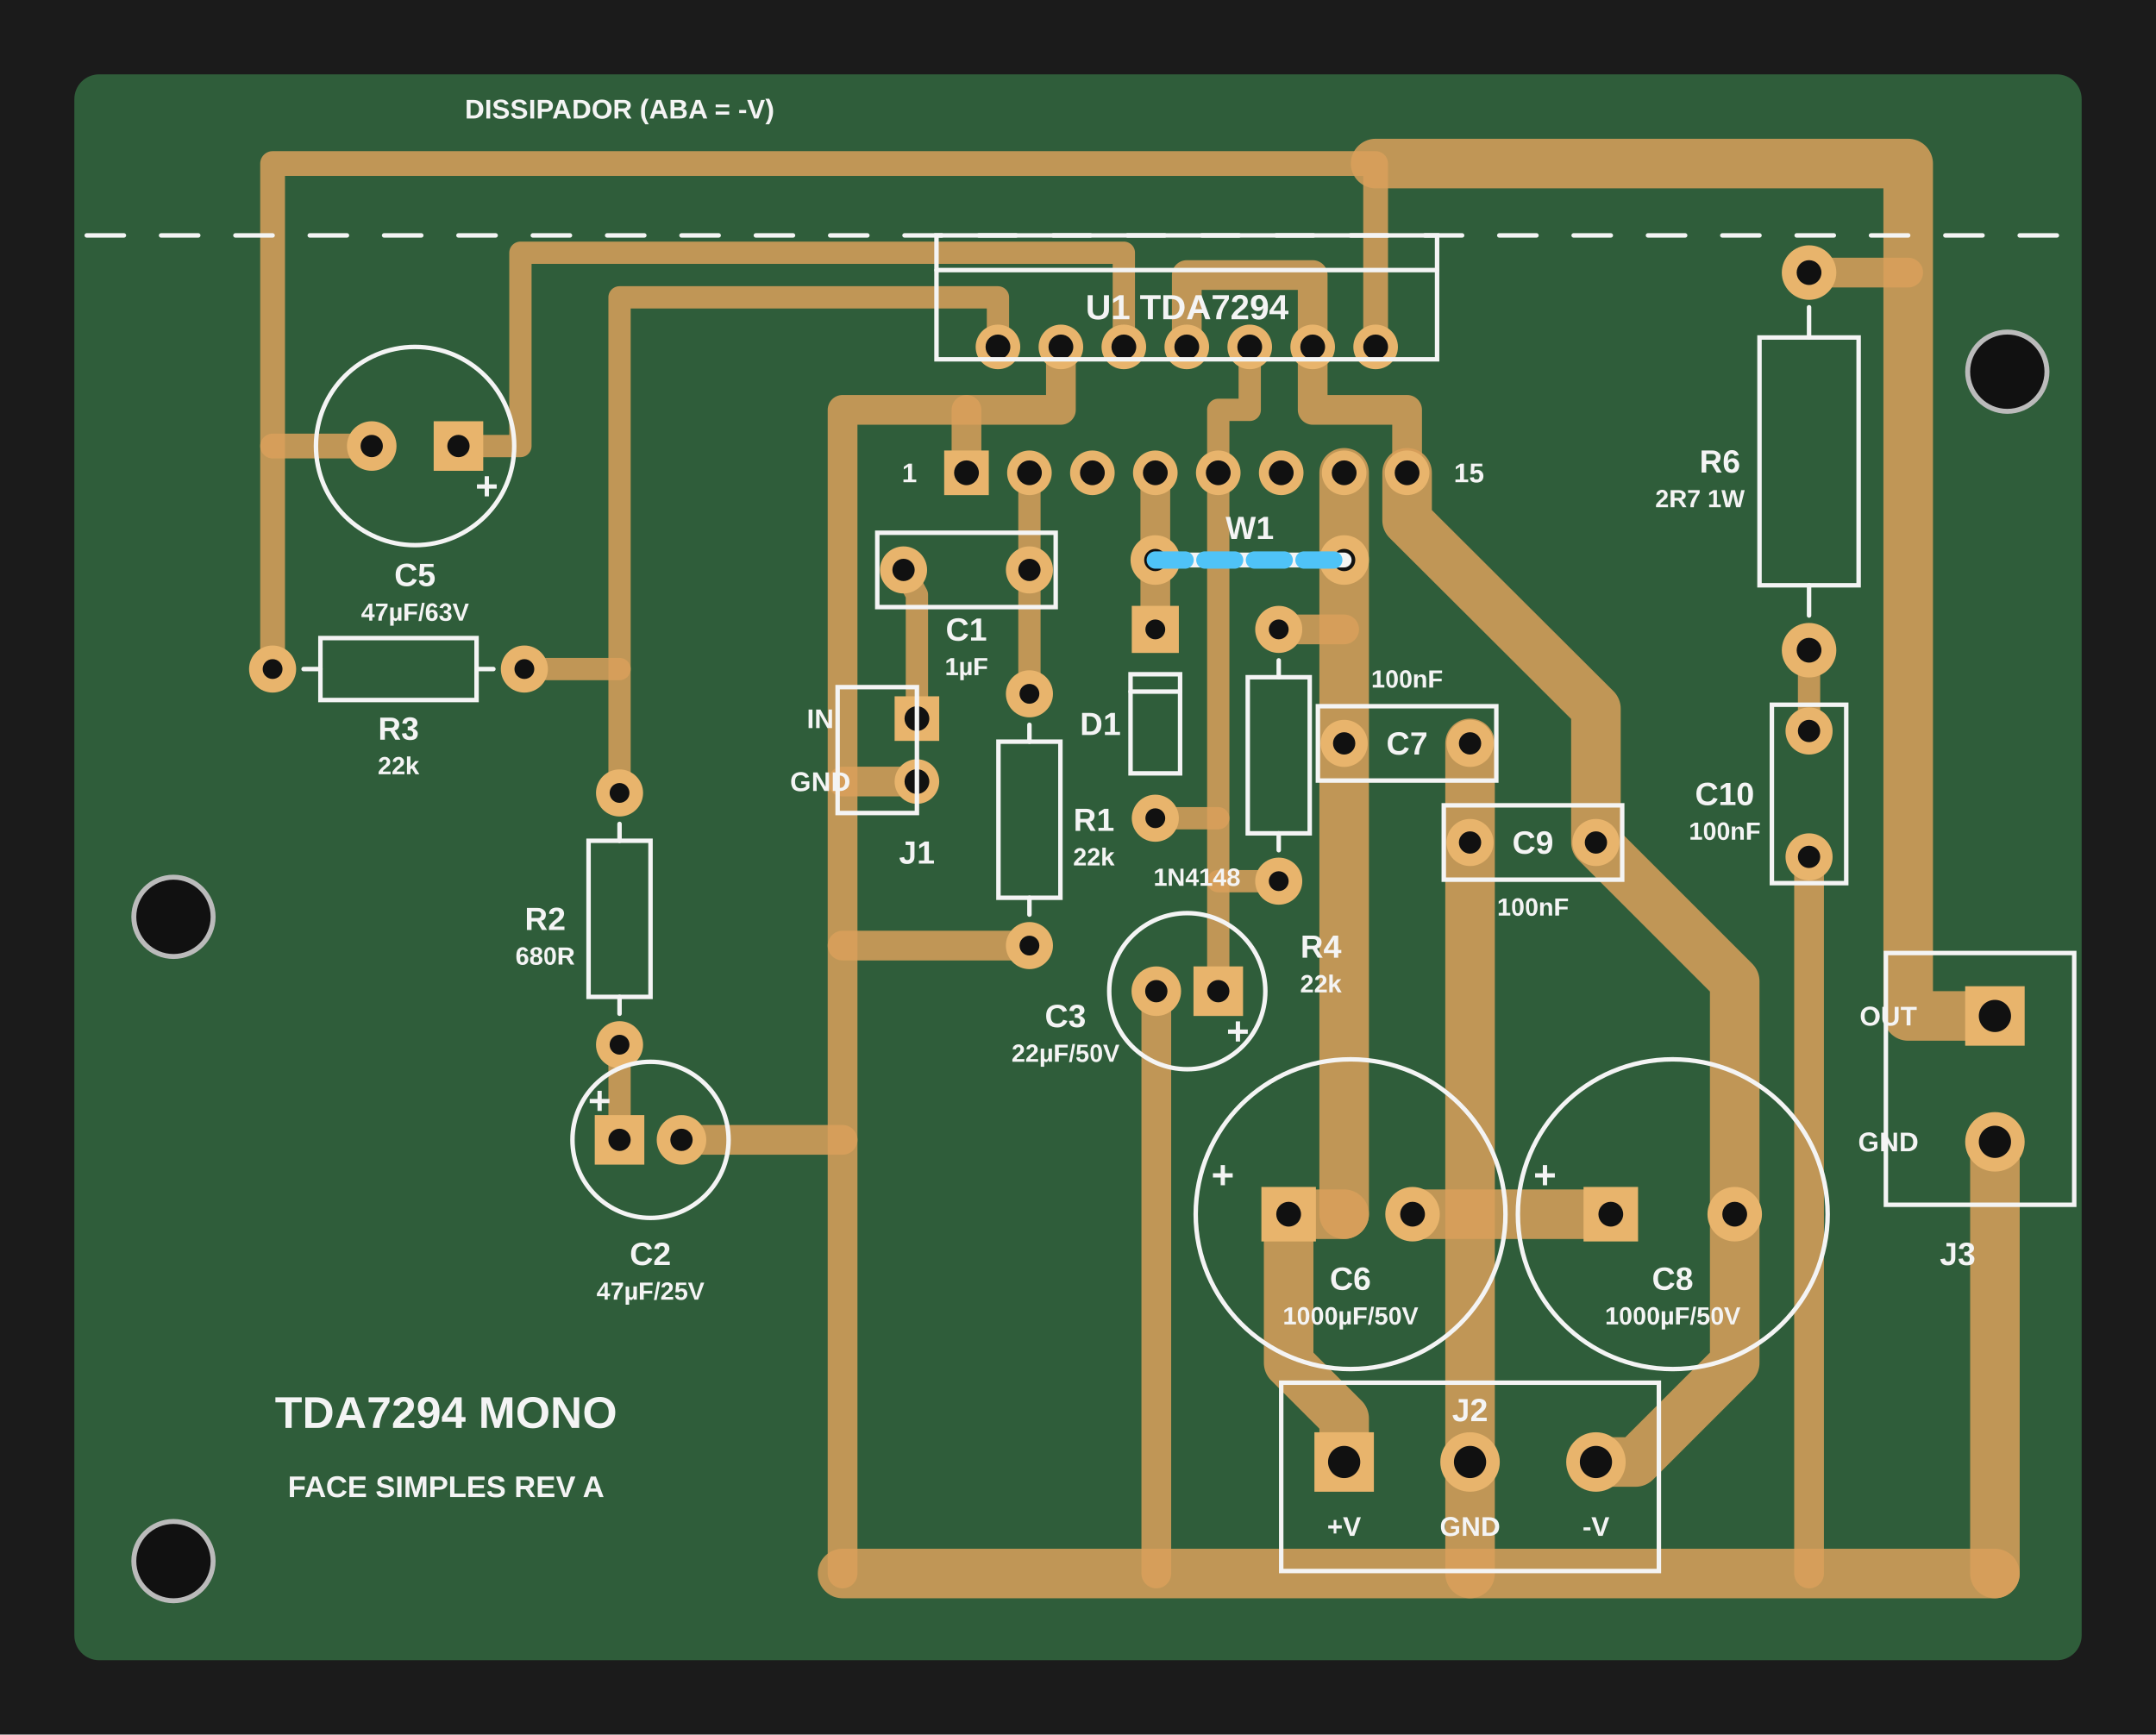
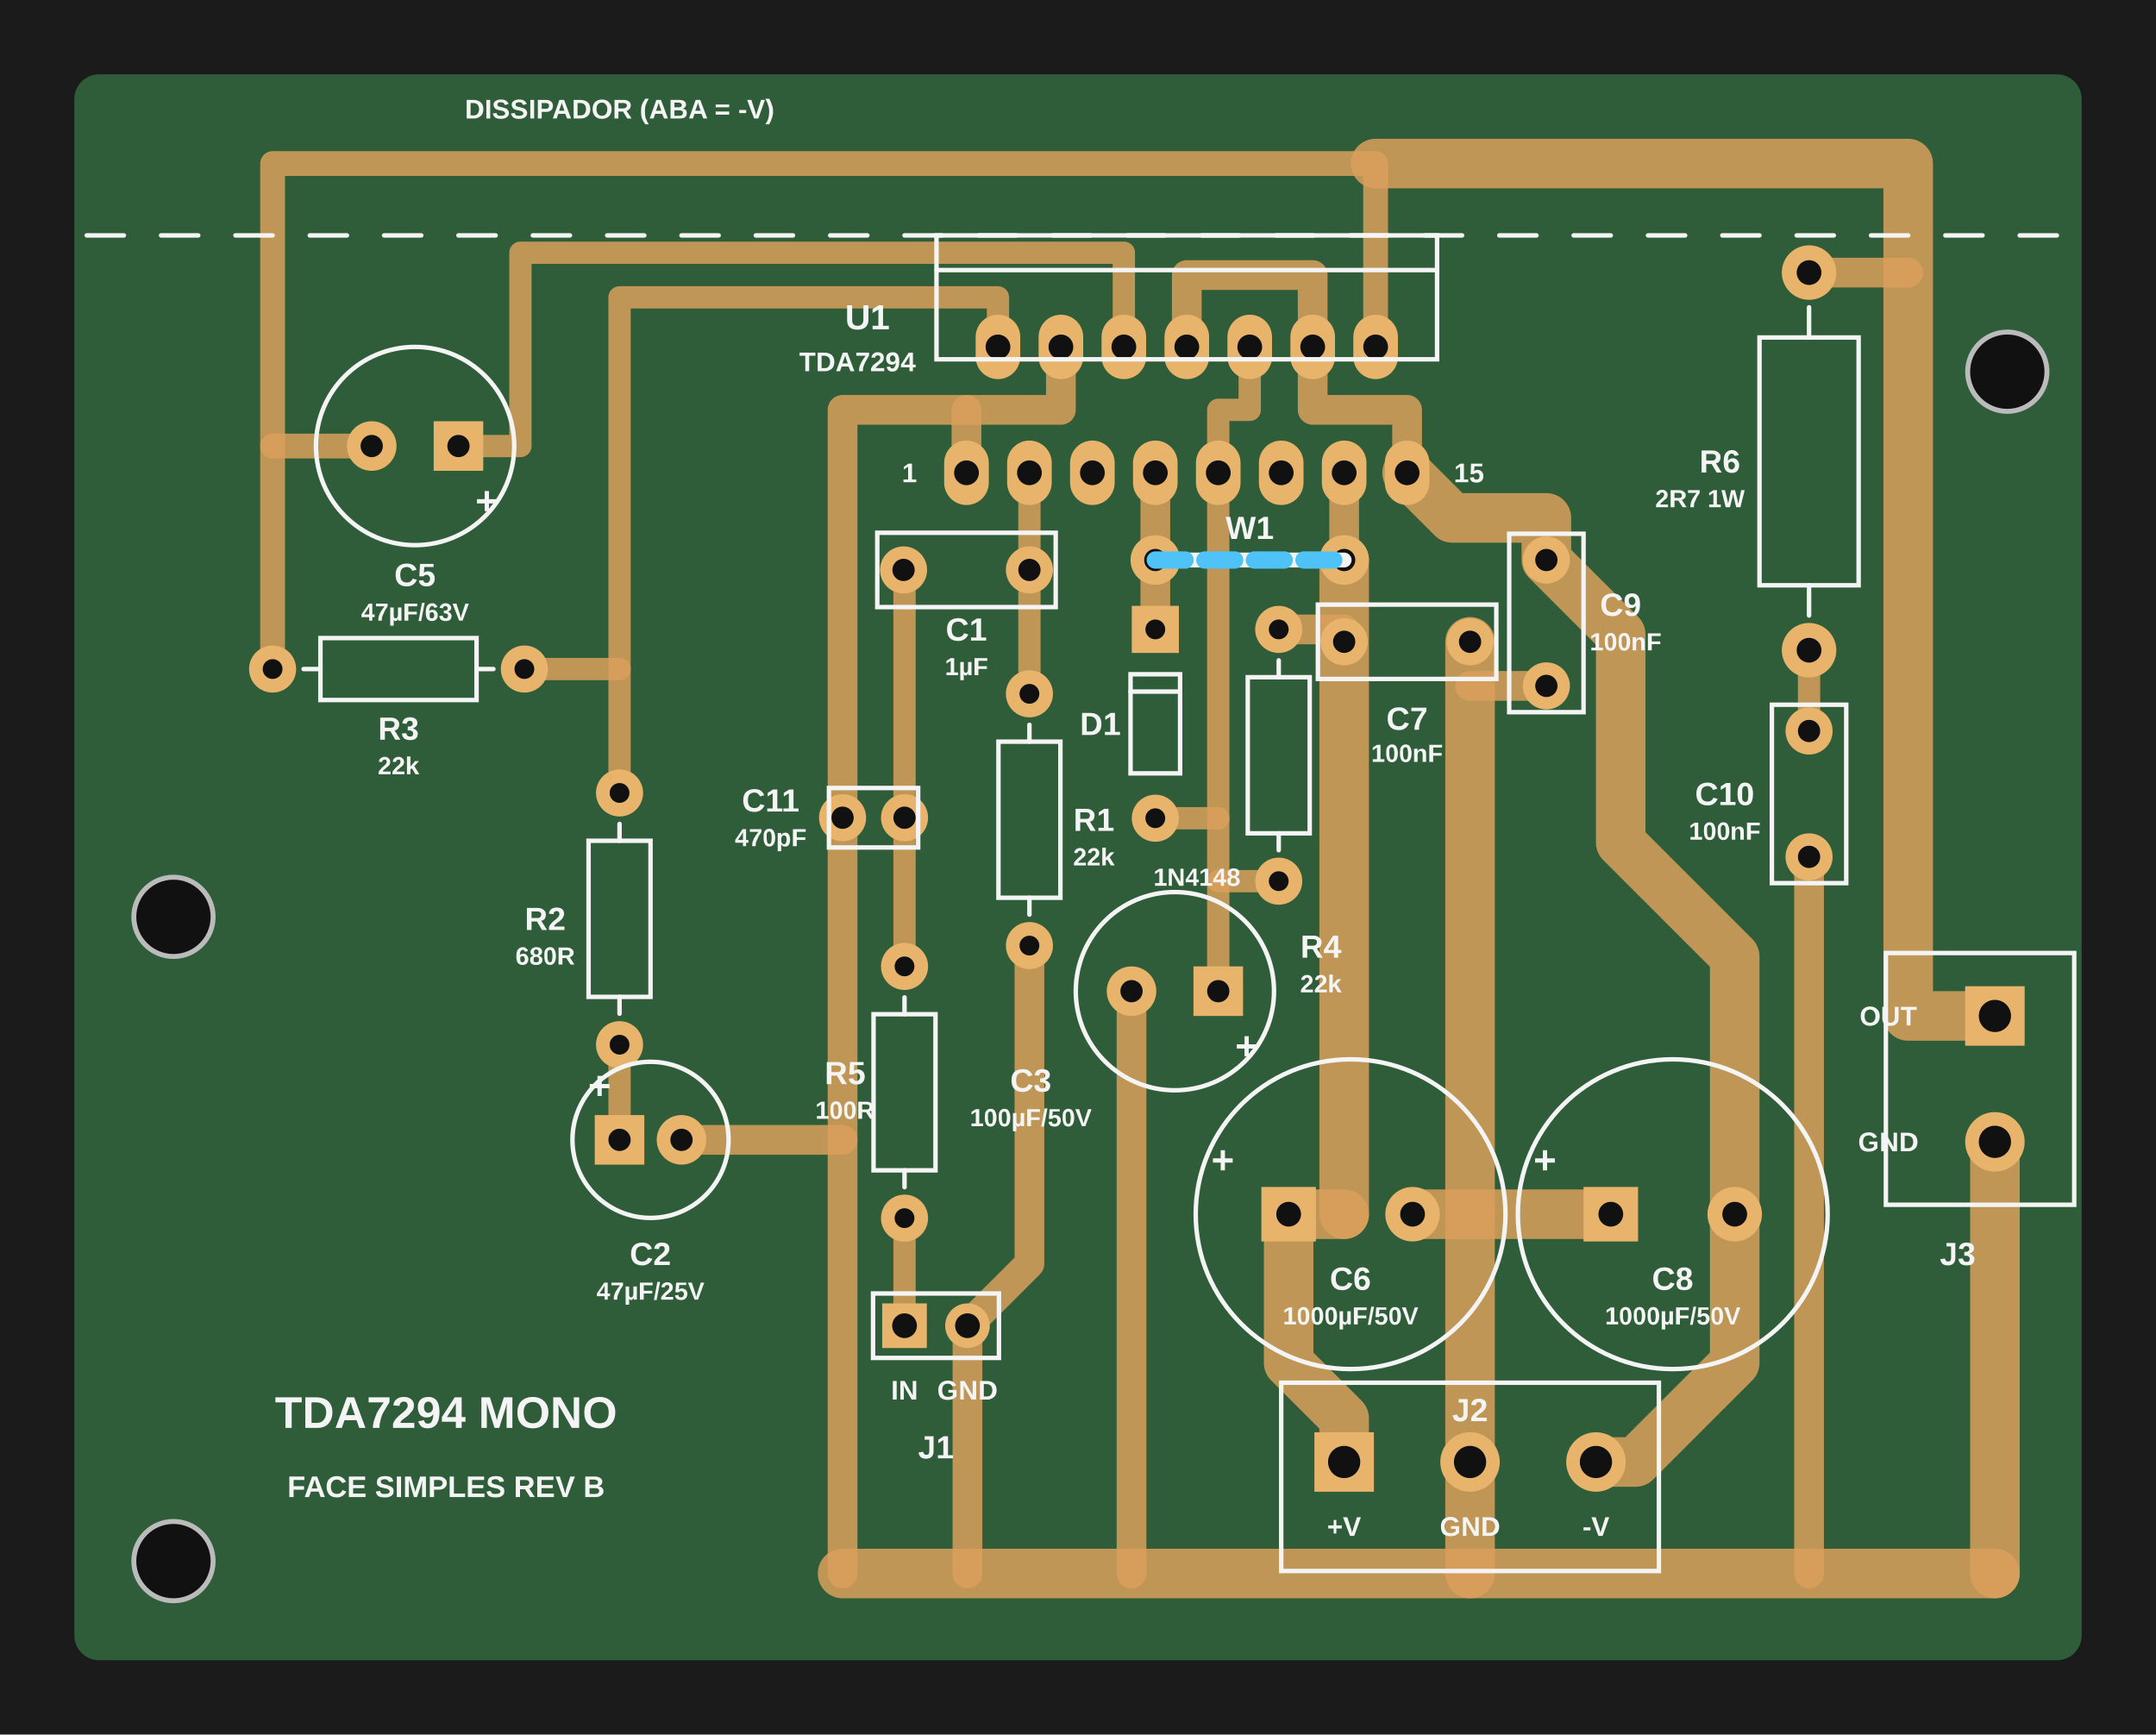
<svg xmlns="http://www.w3.org/2000/svg" width="87.0mm" height="70.0mm" viewBox="-3.0 -3.0 87.0 70.0">
  <rect x="-3.0" y="-3.0" width="87.0" height="70.0" fill="#1b1b1b" />
  <rect x="0" y="0" width="81.0" height="64.0" rx="1" fill="#2f5d3a" />
  <path d="M52.510,11.000 L52.510,3.600 L8.000,3.600 L8.000,24.000" fill="none" stroke="#d9a05b" stroke-opacity="0.85" stroke-width="1.0" stroke-linecap="round" stroke-linejoin="round" />
  <path d="M42.350,11.000 L42.350,7.200 L18.000,7.200 L18.000,15.000 L15.500,15.000" fill="none" stroke="#d9a05b" stroke-opacity="0.85" stroke-width="0.9" stroke-linecap="round" stroke-linejoin="round" />
  <path d="M8.000,15.000 L12.000,15.000" fill="none" stroke="#d9a05b" stroke-opacity="0.85" stroke-width="1.0" stroke-linecap="round" stroke-linejoin="round" />
  <path d="M37.270,11.000 L37.270,9.000 L22.000,9.000 L22.000,29.000" fill="none" stroke="#d9a05b" stroke-opacity="0.85" stroke-width="0.9" stroke-linecap="round" stroke-linejoin="round" />
  <path d="M18.160,24.000 L22.000,24.000" fill="none" stroke="#d9a05b" stroke-opacity="0.85" stroke-width="0.9" stroke-linecap="round" stroke-linejoin="round" />
  <path d="M22.000,39.160 L22.000,43.000" fill="none" stroke="#d9a05b" stroke-opacity="0.85" stroke-width="0.9" stroke-linecap="round" stroke-linejoin="round" />
  <path d="M24.500,43.000 L31.000,43.000" fill="none" stroke="#d9a05b" stroke-opacity="0.85" stroke-width="1.2" stroke-linecap="round" stroke-linejoin="round" />
  <path d="M47.430,11.000 L47.430,13.540 L46.160,13.540 L46.160,16.080" fill="none" stroke="#d9a05b" stroke-opacity="0.85" stroke-width="0.9" stroke-linecap="round" stroke-linejoin="round" />
  <path d="M46.160,16.080 L46.160,37.000" fill="none" stroke="#d9a05b" stroke-opacity="0.85" stroke-width="0.9" stroke-linecap="round" stroke-linejoin="round" />
  <path d="M43.620,16.080 L43.620,19.600 L43.620,22.400" fill="none" stroke="#d9a05b" stroke-opacity="0.85" stroke-width="1.2" stroke-linecap="round" stroke-linejoin="round" />
  <path d="M43.620,30.020 L46.160,30.020" fill="none" stroke="#d9a05b" stroke-opacity="0.85" stroke-width="0.9" stroke-linecap="round" stroke-linejoin="round" />
  <path d="M48.600,32.560 L46.160,32.560" fill="none" stroke="#d9a05b" stroke-opacity="0.85" stroke-width="0.9" stroke-linecap="round" stroke-linejoin="round" />
  <path d="M39.810,11.000 L39.810,13.540 L31.000,13.540 L31.000,60.500" fill="none" stroke="#d9a05b" stroke-opacity="0.85" stroke-width="1.2" stroke-linecap="round" stroke-linejoin="round" />
  <path d="M36.000,16.080 L36.000,13.540" fill="none" stroke="#d9a05b" stroke-opacity="0.85" stroke-width="1.2" stroke-linecap="round" stroke-linejoin="round" />
  <path d="M38.540,16.080 L38.540,20.000 L38.540,25.000" fill="none" stroke="#d9a05b" stroke-opacity="0.85" stroke-width="0.9" stroke-linecap="round" stroke-linejoin="round" />
-   <path d="M38.540,35.160 L31.000,35.160" fill="none" stroke="#d9a05b" stroke-opacity="0.85" stroke-width="1.2" stroke-linecap="round" stroke-linejoin="round" />
-   <path d="M33.460,20.000 L34.000,21.000 L34.000,26.000" fill="none" stroke="#d9a05b" stroke-opacity="0.85" stroke-width="0.9" stroke-linecap="round" stroke-linejoin="round" />
-   <path d="M34.000,28.540 L31.000,28.540" fill="none" stroke="#d9a05b" stroke-opacity="0.85" stroke-width="1.2" stroke-linecap="round" stroke-linejoin="round" />
-   <path d="M51.240,16.080 L51.240,46.000" fill="none" stroke="#d9a05b" stroke-opacity="0.85" stroke-width="2.0" stroke-linecap="round" stroke-linejoin="round" />
+   <path d="M38.540,35.160 L38.540,48.000 L36.040,50.500 L36.040,60.500" fill="none" stroke="#d9a05b" stroke-opacity="0.85" stroke-width="1.2" stroke-linecap="round" stroke-linejoin="round" />
+   <path d="M33.460,20.000 L33.500,20.000 L33.500,36.000" fill="none" stroke="#d9a05b" stroke-opacity="0.85" stroke-width="0.9" stroke-linecap="round" stroke-linejoin="round" />
+   <path d="M33.500,46.160 L33.500,50.500" fill="none" stroke="#d9a05b" stroke-opacity="0.85" stroke-width="0.9" stroke-linecap="round" stroke-linejoin="round" />
+   <path d="M51.240,16.080 L51.240,19.600" fill="none" stroke="#d9a05b" stroke-opacity="0.85" stroke-width="1.2" stroke-linecap="round" stroke-linejoin="round" />
+   <path d="M51.240,19.600 L51.240,46.000" fill="none" stroke="#d9a05b" stroke-opacity="0.85" stroke-width="2.0" stroke-linecap="round" stroke-linejoin="round" />
  <path d="M51.240,22.400 L48.600,22.400" fill="none" stroke="#d9a05b" stroke-opacity="0.85" stroke-width="1.2" stroke-linecap="round" stroke-linejoin="round" />
  <path d="M44.890,11.000 L44.890,8.100 L49.970,8.100 L49.970,13.540 L53.780,13.540 L53.780,16.080" fill="none" stroke="#d9a05b" stroke-opacity="0.85" stroke-width="1.2" stroke-linecap="round" stroke-linejoin="round" />
-   <path d="M53.780,16.080 L53.780,18.000 L61.400,25.600 L61.400,31.000 L67.000,36.600 L67.000,46.000" fill="none" stroke="#d9a05b" stroke-opacity="0.85" stroke-width="2.0" stroke-linecap="round" stroke-linejoin="round" />
-   <path d="M56.320,27.000 L56.320,60.500" fill="none" stroke="#d9a05b" stroke-opacity="0.85" stroke-width="2.0" stroke-linecap="round" stroke-linejoin="round" />
+   <path d="M53.780,16.080 L55.600,17.900 L59.400,17.900 L59.400,19.600 L62.400,22.600 L62.400,31.000 L67.000,35.600 L67.000,46.000" fill="none" stroke="#d9a05b" stroke-opacity="0.85" stroke-width="2.0" stroke-linecap="round" stroke-linejoin="round" />
+   <path d="M59.400,24.680 L56.320,24.680" fill="none" stroke="#d9a05b" stroke-opacity="0.85" stroke-width="1.2" stroke-linecap="round" stroke-linejoin="round" />
+   <path d="M56.320,22.900 L56.320,60.500" fill="none" stroke="#d9a05b" stroke-opacity="0.85" stroke-width="2.0" stroke-linecap="round" stroke-linejoin="round" />
  <path d="M51.240,46.000 L49.000,46.000" fill="none" stroke="#d9a05b" stroke-opacity="0.85" stroke-width="2.0" stroke-linecap="round" stroke-linejoin="round" />
  <path d="M54.000,46.000 L62.000,46.000" fill="none" stroke="#d9a05b" stroke-opacity="0.85" stroke-width="2.0" stroke-linecap="round" stroke-linejoin="round" />
  <path d="M49.000,46.000 L49.000,52.000 L51.240,54.240 L51.240,56.000" fill="none" stroke="#d9a05b" stroke-opacity="0.85" stroke-width="2.0" stroke-linecap="round" stroke-linejoin="round" />
  <path d="M67.000,46.000 L67.000,52.000 L63.000,56.000 L61.400,56.000" fill="none" stroke="#d9a05b" stroke-opacity="0.85" stroke-width="2.0" stroke-linecap="round" stroke-linejoin="round" />
  <path d="M31.000,60.500 L77.500,60.500" fill="none" stroke="#d9a05b" stroke-opacity="0.85" stroke-width="2.0" stroke-linecap="round" stroke-linejoin="round" />
-   <path d="M43.660,37.000 L43.660,60.500" fill="none" stroke="#d9a05b" stroke-opacity="0.85" stroke-width="1.2" stroke-linecap="round" stroke-linejoin="round" />
+   <path d="M42.660,37.000 L42.660,60.500" fill="none" stroke="#d9a05b" stroke-opacity="0.85" stroke-width="1.2" stroke-linecap="round" stroke-linejoin="round" />
  <path d="M52.510,3.600 L74.000,3.600 L74.000,38.000 L77.500,38.000" fill="none" stroke="#d9a05b" stroke-opacity="0.85" stroke-width="2.0" stroke-linecap="round" stroke-linejoin="round" />
  <path d="M77.500,43.080 L77.500,60.500" fill="none" stroke="#d9a05b" stroke-opacity="0.85" stroke-width="2.0" stroke-linecap="round" stroke-linejoin="round" />
  <path d="M70.000,8.000 L74.000,8.000" fill="none" stroke="#d9a05b" stroke-opacity="0.85" stroke-width="1.2" stroke-linecap="round" stroke-linejoin="round" />
  <path d="M70.000,23.240 L70.000,26.500" fill="none" stroke="#d9a05b" stroke-opacity="0.85" stroke-width="0.9" stroke-linecap="round" stroke-linejoin="round" />
  <path d="M70.000,31.580 L70.000,60.500" fill="none" stroke="#d9a05b" stroke-opacity="0.85" stroke-width="1.2" stroke-linecap="round" stroke-linejoin="round" />
-   <rect x="35.100" y="15.180" width="1.8" height="1.8" fill="#e8b46c" />
+   <rect x="35.100" y="14.780" width="1.800" height="2.600" rx="0.900" fill="#e8b46c" />
  <circle cx="36.000" cy="16.080" r="0.5" fill="#111" />
-   <circle cx="37.270" cy="11.000" r="0.9" fill="#e8b46c" />
+   <rect x="36.370" y="9.700" width="1.800" height="2.600" rx="0.900" fill="#e8b46c" />
  <circle cx="37.270" cy="11.000" r="0.5" fill="#111" />
-   <circle cx="38.540" cy="16.080" r="0.9" fill="#e8b46c" />
+   <rect x="37.640" y="14.780" width="1.800" height="2.600" rx="0.900" fill="#e8b46c" />
  <circle cx="38.540" cy="16.080" r="0.5" fill="#111" />
-   <circle cx="39.810" cy="11.000" r="0.9" fill="#e8b46c" />
+   <rect x="38.910" y="9.700" width="1.800" height="2.600" rx="0.900" fill="#e8b46c" />
  <circle cx="39.810" cy="11.000" r="0.5" fill="#111" />
-   <circle cx="41.080" cy="16.080" r="0.9" fill="#e8b46c" />
+   <rect x="40.180" y="14.780" width="1.800" height="2.600" rx="0.900" fill="#e8b46c" />
  <circle cx="41.080" cy="16.080" r="0.5" fill="#111" />
-   <circle cx="42.350" cy="11.000" r="0.9" fill="#e8b46c" />
+   <rect x="41.450" y="9.700" width="1.800" height="2.600" rx="0.900" fill="#e8b46c" />
  <circle cx="42.350" cy="11.000" r="0.5" fill="#111" />
-   <circle cx="43.620" cy="16.080" r="0.9" fill="#e8b46c" />
+   <rect x="42.720" y="14.780" width="1.800" height="2.600" rx="0.900" fill="#e8b46c" />
  <circle cx="43.620" cy="16.080" r="0.5" fill="#111" />
-   <circle cx="44.890" cy="11.000" r="0.9" fill="#e8b46c" />
+   <rect x="43.990" y="9.700" width="1.800" height="2.600" rx="0.900" fill="#e8b46c" />
  <circle cx="44.890" cy="11.000" r="0.5" fill="#111" />
-   <circle cx="46.160" cy="16.080" r="0.9" fill="#e8b46c" />
+   <rect x="45.260" y="14.780" width="1.800" height="2.600" rx="0.900" fill="#e8b46c" />
  <circle cx="46.160" cy="16.080" r="0.5" fill="#111" />
-   <circle cx="47.430" cy="11.000" r="0.9" fill="#e8b46c" />
+   <rect x="46.530" y="9.700" width="1.800" height="2.600" rx="0.900" fill="#e8b46c" />
  <circle cx="47.430" cy="11.000" r="0.5" fill="#111" />
-   <circle cx="48.700" cy="16.080" r="0.9" fill="#e8b46c" />
+   <rect x="47.800" y="14.780" width="1.800" height="2.600" rx="0.900" fill="#e8b46c" />
  <circle cx="48.700" cy="16.080" r="0.5" fill="#111" />
-   <circle cx="49.970" cy="11.000" r="0.9" fill="#e8b46c" />
+   <rect x="49.070" y="9.700" width="1.800" height="2.600" rx="0.900" fill="#e8b46c" />
  <circle cx="49.970" cy="11.000" r="0.5" fill="#111" />
-   <circle cx="51.240" cy="16.080" r="0.9" fill="#e8b46c" />
+   <rect x="50.340" y="14.780" width="1.800" height="2.600" rx="0.900" fill="#e8b46c" />
  <circle cx="51.240" cy="16.080" r="0.5" fill="#111" />
-   <circle cx="52.510" cy="11.000" r="0.9" fill="#e8b46c" />
+   <rect x="51.610" y="9.700" width="1.800" height="2.600" rx="0.900" fill="#e8b46c" />
  <circle cx="52.510" cy="11.000" r="0.5" fill="#111" />
-   <circle cx="53.780" cy="16.080" r="0.9" fill="#e8b46c" />
+   <rect x="52.880" y="14.780" width="1.800" height="2.600" rx="0.900" fill="#e8b46c" />
  <circle cx="53.780" cy="16.080" r="0.5" fill="#111" />
-   <rect x="14.500" y="14.000" width="2.0" height="2.0" fill="#e8b46c" />
+   <rect x="14.500" y="14.000" width="2.000" height="2.000" fill="#e8b46c" />
  <circle cx="15.500" cy="15.000" r="0.45" fill="#111" />
-   <circle cx="12.000" cy="15.000" r="1.0" fill="#e8b46c" />
+   <circle cx="12.000" cy="15.000" r="1.000" fill="#e8b46c" />
  <circle cx="12.000" cy="15.000" r="0.45" fill="#111" />
-   <circle cx="8.000" cy="24.000" r="0.95" fill="#e8b46c" />
+   <circle cx="8.000" cy="24.000" r="0.950" fill="#e8b46c" />
  <circle cx="8.000" cy="24.000" r="0.4" fill="#111" />
-   <circle cx="18.160" cy="24.000" r="0.95" fill="#e8b46c" />
+   <circle cx="18.160" cy="24.000" r="0.950" fill="#e8b46c" />
  <circle cx="18.160" cy="24.000" r="0.4" fill="#111" />
-   <circle cx="22.000" cy="29.000" r="0.95" fill="#e8b46c" />
+   <circle cx="22.000" cy="29.000" r="0.950" fill="#e8b46c" />
  <circle cx="22.000" cy="29.000" r="0.4" fill="#111" />
-   <circle cx="22.000" cy="39.160" r="0.95" fill="#e8b46c" />
+   <circle cx="22.000" cy="39.160" r="0.950" fill="#e8b46c" />
  <circle cx="22.000" cy="39.160" r="0.4" fill="#111" />
-   <rect x="21.000" y="42.000" width="2.0" height="2.0" fill="#e8b46c" />
+   <rect x="21.000" y="42.000" width="2.000" height="2.000" fill="#e8b46c" />
  <circle cx="22.000" cy="43.000" r="0.45" fill="#111" />
-   <circle cx="24.500" cy="43.000" r="1.0" fill="#e8b46c" />
+   <circle cx="24.500" cy="43.000" r="1.000" fill="#e8b46c" />
  <circle cx="24.500" cy="43.000" r="0.45" fill="#111" />
-   <circle cx="43.620" cy="19.600" r="1.0" fill="#e8b46c" />
+   <circle cx="43.620" cy="19.600" r="1.000" fill="#e8b46c" />
  <circle cx="43.620" cy="19.600" r="0.45" fill="#111" />
-   <circle cx="51.240" cy="19.600" r="1.0" fill="#e8b46c" />
+   <circle cx="51.240" cy="19.600" r="1.000" fill="#e8b46c" />
  <circle cx="51.240" cy="19.600" r="0.45" fill="#111" />
-   <circle cx="43.620" cy="30.020" r="0.95" fill="#e8b46c" />
+   <circle cx="43.620" cy="30.020" r="0.950" fill="#e8b46c" />
  <circle cx="43.620" cy="30.020" r="0.4" fill="#111" />
-   <rect x="42.670" y="21.450" width="1.9" height="1.9" fill="#e8b46c" />
+   <rect x="42.670" y="21.450" width="1.900" height="1.900" fill="#e8b46c" />
  <circle cx="43.620" cy="22.400" r="0.4" fill="#111" />
-   <circle cx="48.600" cy="22.400" r="0.95" fill="#e8b46c" />
+   <circle cx="48.600" cy="22.400" r="0.950" fill="#e8b46c" />
  <circle cx="48.600" cy="22.400" r="0.4" fill="#111" />
-   <circle cx="48.600" cy="32.560" r="0.95" fill="#e8b46c" />
+   <circle cx="48.600" cy="32.560" r="0.950" fill="#e8b46c" />
  <circle cx="48.600" cy="32.560" r="0.4" fill="#111" />
-   <rect x="45.160" y="36.000" width="2.0" height="2.0" fill="#e8b46c" />
+   <rect x="45.160" y="36.000" width="2.000" height="2.000" fill="#e8b46c" />
  <circle cx="46.160" cy="37.000" r="0.45" fill="#111" />
-   <circle cx="43.660" cy="37.000" r="1.0" fill="#e8b46c" />
-   <circle cx="43.660" cy="37.000" r="0.45" fill="#111" />
-   <circle cx="33.460" cy="20.000" r="0.95" fill="#e8b46c" />
+   <circle cx="42.660" cy="37.000" r="1.000" fill="#e8b46c" />
+   <circle cx="42.660" cy="37.000" r="0.45" fill="#111" />
+   <circle cx="33.460" cy="20.000" r="0.950" fill="#e8b46c" />
  <circle cx="33.460" cy="20.000" r="0.45" fill="#111" />
-   <circle cx="38.540" cy="20.000" r="0.95" fill="#e8b46c" />
+   <circle cx="38.540" cy="20.000" r="0.950" fill="#e8b46c" />
  <circle cx="38.540" cy="20.000" r="0.45" fill="#111" />
-   <circle cx="38.540" cy="25.000" r="0.95" fill="#e8b46c" />
+   <circle cx="38.540" cy="25.000" r="0.950" fill="#e8b46c" />
  <circle cx="38.540" cy="25.000" r="0.4" fill="#111" />
-   <circle cx="38.540" cy="35.160" r="0.95" fill="#e8b46c" />
+   <circle cx="38.540" cy="35.160" r="0.950" fill="#e8b46c" />
  <circle cx="38.540" cy="35.160" r="0.4" fill="#111" />
-   <rect x="33.100" y="25.100" width="1.8" height="1.8" fill="#e8b46c" />
-   <circle cx="34.000" cy="26.000" r="0.5" fill="#111" />
-   <circle cx="34.000" cy="28.540" r="0.9" fill="#e8b46c" />
-   <circle cx="34.000" cy="28.540" r="0.5" fill="#111" />
-   <circle cx="51.240" cy="27.000" r="0.95" fill="#e8b46c" />
-   <circle cx="51.240" cy="27.000" r="0.45" fill="#111" />
-   <circle cx="56.320" cy="27.000" r="0.95" fill="#e8b46c" />
-   <circle cx="56.320" cy="27.000" r="0.45" fill="#111" />
-   <circle cx="56.320" cy="31.000" r="0.95" fill="#e8b46c" />
-   <circle cx="56.320" cy="31.000" r="0.45" fill="#111" />
-   <circle cx="61.400" cy="31.000" r="0.95" fill="#e8b46c" />
-   <circle cx="61.400" cy="31.000" r="0.45" fill="#111" />
-   <rect x="47.900" y="44.900" width="2.2" height="2.2" fill="#e8b46c" />
+   <circle cx="31.000" cy="30.000" r="0.950" fill="#e8b46c" />
+   <circle cx="31.000" cy="30.000" r="0.45" fill="#111" />
+   <circle cx="33.500" cy="30.000" r="0.950" fill="#e8b46c" />
+   <circle cx="33.500" cy="30.000" r="0.45" fill="#111" />
+   <circle cx="33.500" cy="36.000" r="0.950" fill="#e8b46c" />
+   <circle cx="33.500" cy="36.000" r="0.4" fill="#111" />
+   <circle cx="33.500" cy="46.160" r="0.950" fill="#e8b46c" />
+   <circle cx="33.500" cy="46.160" r="0.4" fill="#111" />
+   <rect x="32.600" y="49.600" width="1.800" height="1.800" fill="#e8b46c" />
+   <circle cx="33.500" cy="50.500" r="0.5" fill="#111" />
+   <circle cx="36.040" cy="50.500" r="0.900" fill="#e8b46c" />
+   <circle cx="36.040" cy="50.500" r="0.5" fill="#111" />
+   <circle cx="51.240" cy="22.900" r="0.950" fill="#e8b46c" />
+   <circle cx="51.240" cy="22.900" r="0.45" fill="#111" />
+   <circle cx="56.320" cy="22.900" r="0.950" fill="#e8b46c" />
+   <circle cx="56.320" cy="22.900" r="0.45" fill="#111" />
+   <circle cx="59.400" cy="19.600" r="0.950" fill="#e8b46c" />
+   <circle cx="59.400" cy="19.600" r="0.45" fill="#111" />
+   <circle cx="59.400" cy="24.680" r="0.950" fill="#e8b46c" />
+   <circle cx="59.400" cy="24.680" r="0.45" fill="#111" />
+   <rect x="47.900" y="44.900" width="2.200" height="2.200" fill="#e8b46c" />
  <circle cx="49.000" cy="46.000" r="0.5" fill="#111" />
-   <circle cx="54.000" cy="46.000" r="1.1" fill="#e8b46c" />
+   <circle cx="54.000" cy="46.000" r="1.100" fill="#e8b46c" />
  <circle cx="54.000" cy="46.000" r="0.5" fill="#111" />
-   <rect x="60.900" y="44.900" width="2.2" height="2.2" fill="#e8b46c" />
+   <rect x="60.900" y="44.900" width="2.200" height="2.200" fill="#e8b46c" />
  <circle cx="62.000" cy="46.000" r="0.5" fill="#111" />
-   <circle cx="67.000" cy="46.000" r="1.1" fill="#e8b46c" />
+   <circle cx="67.000" cy="46.000" r="1.100" fill="#e8b46c" />
  <circle cx="67.000" cy="46.000" r="0.5" fill="#111" />
-   <rect x="50.040" y="54.800" width="2.4" height="2.4" fill="#e8b46c" />
+   <rect x="50.040" y="54.800" width="2.400" height="2.400" fill="#e8b46c" />
  <circle cx="51.240" cy="56.000" r="0.65" fill="#111" />
-   <circle cx="56.320" cy="56.000" r="1.2" fill="#e8b46c" />
+   <circle cx="56.320" cy="56.000" r="1.200" fill="#e8b46c" />
  <circle cx="56.320" cy="56.000" r="0.65" fill="#111" />
-   <circle cx="61.400" cy="56.000" r="1.2" fill="#e8b46c" />
+   <circle cx="61.400" cy="56.000" r="1.200" fill="#e8b46c" />
  <circle cx="61.400" cy="56.000" r="0.65" fill="#111" />
-   <rect x="76.300" y="36.800" width="2.4" height="2.4" fill="#e8b46c" />
+   <rect x="76.300" y="36.800" width="2.400" height="2.400" fill="#e8b46c" />
  <circle cx="77.500" cy="38.000" r="0.65" fill="#111" />
-   <circle cx="77.500" cy="43.080" r="1.2" fill="#e8b46c" />
+   <circle cx="77.500" cy="43.080" r="1.200" fill="#e8b46c" />
  <circle cx="77.500" cy="43.080" r="0.65" fill="#111" />
-   <circle cx="70.000" cy="8.000" r="1.1" fill="#e8b46c" />
+   <circle cx="70.000" cy="8.000" r="1.100" fill="#e8b46c" />
  <circle cx="70.000" cy="8.000" r="0.5" fill="#111" />
-   <circle cx="70.000" cy="23.240" r="1.1" fill="#e8b46c" />
+   <circle cx="70.000" cy="23.240" r="1.100" fill="#e8b46c" />
  <circle cx="70.000" cy="23.240" r="0.5" fill="#111" />
-   <circle cx="70.000" cy="26.500" r="0.95" fill="#e8b46c" />
+   <circle cx="70.000" cy="26.500" r="0.950" fill="#e8b46c" />
  <circle cx="70.000" cy="26.500" r="0.45" fill="#111" />
-   <circle cx="70.000" cy="31.580" r="0.95" fill="#e8b46c" />
+   <circle cx="70.000" cy="31.580" r="0.950" fill="#e8b46c" />
  <circle cx="70.000" cy="31.580" r="0.45" fill="#111" />
  <circle cx="4.0" cy="34.0" r="1.6" fill="#111" stroke="#bbb" stroke-width="0.2" />
  <circle cx="4.0" cy="60.0" r="1.6" fill="#111" stroke="#bbb" stroke-width="0.2" />
  <circle cx="78.0" cy="12.0" r="1.6" fill="#111" stroke="#bbb" stroke-width="0.2" />
  <rect x="34.790" y="6.500" width="20.200" height="5.000" fill="none" stroke="#f4f4f4" stroke-width="0.18" />
  <line x1="34.79" y1="7.9" x2="54.99" y2="7.9" stroke="#f4f4f4" stroke-width="0.18" stroke-linecap="round" />
-   <text x="44.900" y="9.400" font-family="Arial, Helvetica, sans-serif" font-size="1.4" font-weight="bold" fill="#f4f4f4" text-anchor="middle" dominant-baseline="central">U1  TDA7294</text>
+   <text x="32.000" y="9.800" font-family="Arial, Helvetica, sans-serif" font-size="1.4" font-weight="bold" fill="#f4f4f4" text-anchor="middle" dominant-baseline="central">U1</text>
+   <text x="31.600" y="11.600" font-family="Arial, Helvetica, sans-serif" font-size="1.1" font-weight="bold" fill="#f4f4f4" text-anchor="middle" dominant-baseline="central">TDA7294</text>
  <text x="33.700" y="16.080" font-family="Arial, Helvetica, sans-serif" font-size="1.1" font-weight="bold" fill="#f4f4f4" text-anchor="middle" dominant-baseline="central">1</text>
  <text x="56.280" y="16.080" font-family="Arial, Helvetica, sans-serif" font-size="1.1" font-weight="bold" fill="#f4f4f4" text-anchor="middle" dominant-baseline="central">15</text>
  <circle cx="13.75" cy="15.0" r="4.0" fill="none" stroke="#f4f4f4" stroke-width="0.18" />
-   <text x="16.650" y="16.600" font-family="Arial, Helvetica, sans-serif" font-size="1.6" font-weight="bold" fill="#f4f4f4" text-anchor="middle" dominant-baseline="central">+</text>
+   <text x="16.650" y="17.200" font-family="Arial, Helvetica, sans-serif" font-size="1.6" font-weight="bold" fill="#f4f4f4" text-anchor="middle" dominant-baseline="central">+</text>
  <text x="13.750" y="20.200" font-family="Arial, Helvetica, sans-serif" font-size="1.3" font-weight="bold" fill="#f4f4f4" text-anchor="middle" dominant-baseline="central">C5</text>
  <text x="13.750" y="21.700" font-family="Arial, Helvetica, sans-serif" font-size="1.0" font-weight="bold" fill="#f4f4f4" text-anchor="middle" dominant-baseline="central">47µF/63V</text>
  <rect x="9.930" y="22.750" width="6.300" height="2.500" fill="none" stroke="#f4f4f4" stroke-width="0.18" />
  <line x1="9.25" y1="24.0" x2="9.93" y2="24.0" stroke="#f4f4f4" stroke-width="0.18" stroke-linecap="round" />
  <line x1="16.23" y1="24.0" x2="16.91" y2="24.0" stroke="#f4f4f4" stroke-width="0.18" stroke-linecap="round" />
  <text x="13.080" y="26.400" font-family="Arial, Helvetica, sans-serif" font-size="1.3" font-weight="bold" fill="#f4f4f4" text-anchor="middle" dominant-baseline="central">R3</text>
  <text x="13.080" y="27.900" font-family="Arial, Helvetica, sans-serif" font-size="1.0" font-weight="bold" fill="#f4f4f4" text-anchor="middle" dominant-baseline="central">22k</text>
  <rect x="20.750" y="30.930" width="2.500" height="6.300" fill="none" stroke="#f4f4f4" stroke-width="0.18" />
  <line x1="22.0" y1="30.25" x2="22.0" y2="30.93" stroke="#f4f4f4" stroke-width="0.18" stroke-linecap="round" />
  <line x1="22.0" y1="37.23" x2="22.0" y2="37.91" stroke="#f4f4f4" stroke-width="0.18" stroke-linecap="round" />
  <text x="19.000" y="34.080" font-family="Arial, Helvetica, sans-serif" font-size="1.3" font-weight="bold" fill="#f4f4f4" text-anchor="middle" dominant-baseline="central">R2</text>
  <text x="19.000" y="35.580" font-family="Arial, Helvetica, sans-serif" font-size="1.0" font-weight="bold" fill="#f4f4f4" text-anchor="middle" dominant-baseline="central">680R</text>
  <circle cx="23.25" cy="43.0" r="3.15" fill="none" stroke="#f4f4f4" stroke-width="0.18" />
-   <text x="21.200" y="41.400" font-family="Arial, Helvetica, sans-serif" font-size="1.6" font-weight="bold" fill="#f4f4f4" text-anchor="middle" dominant-baseline="central">+</text>
+   <text x="21.200" y="40.800" font-family="Arial, Helvetica, sans-serif" font-size="1.6" font-weight="bold" fill="#f4f4f4" text-anchor="middle" dominant-baseline="central">+</text>
  <text x="23.250" y="47.600" font-family="Arial, Helvetica, sans-serif" font-size="1.3" font-weight="bold" fill="#f4f4f4" text-anchor="middle" dominant-baseline="central">C2</text>
  <text x="23.250" y="49.100" font-family="Arial, Helvetica, sans-serif" font-size="1.0" font-weight="bold" fill="#f4f4f4" text-anchor="middle" dominant-baseline="central">47µF/25V</text>
  <line x1="43.62" y1="19.6" x2="51.24" y2="19.6" stroke="#f4f4f4" stroke-width="0.6" stroke-linecap="round" />
  <text x="47.430" y="18.300" font-family="Arial, Helvetica, sans-serif" font-size="1.3" font-weight="bold" fill="#f4f4f4" text-anchor="middle" dominant-baseline="central">W1</text>
  <rect x="42.620" y="24.210" width="2.000" height="4.000" fill="none" stroke="#f4f4f4" stroke-width="0.18" />
  <line x1="42.62" y1="24.91" x2="44.62" y2="24.91" stroke="#f4f4f4" stroke-width="0.18" stroke-linecap="round" />
  <text x="41.400" y="26.210" font-family="Arial, Helvetica, sans-serif" font-size="1.3" font-weight="bold" fill="#f4f4f4" text-anchor="middle" dominant-baseline="central">D1</text>
  <text x="45.300" y="32.400" font-family="Arial, Helvetica, sans-serif" font-size="1.0" font-weight="bold" fill="#f4f4f4" text-anchor="middle" dominant-baseline="central">1N4148</text>
  <rect x="47.350" y="24.330" width="2.500" height="6.300" fill="none" stroke="#f4f4f4" stroke-width="0.18" />
  <line x1="48.6" y1="23.65" x2="48.6" y2="24.33" stroke="#f4f4f4" stroke-width="0.18" stroke-linecap="round" />
  <line x1="48.6" y1="30.63" x2="48.6" y2="31.31" stroke="#f4f4f4" stroke-width="0.18" stroke-linecap="round" />
  <text x="50.300" y="35.200" font-family="Arial, Helvetica, sans-serif" font-size="1.3" font-weight="bold" fill="#f4f4f4" text-anchor="middle" dominant-baseline="central">R4</text>
  <text x="50.300" y="36.700" font-family="Arial, Helvetica, sans-serif" font-size="1.0" font-weight="bold" fill="#f4f4f4" text-anchor="middle" dominant-baseline="central">22k</text>
-   <circle cx="44.91" cy="37.0" r="3.15" fill="none" stroke="#f4f4f4" stroke-width="0.18" />
-   <text x="46.960" y="38.600" font-family="Arial, Helvetica, sans-serif" font-size="1.6" font-weight="bold" fill="#f4f4f4" text-anchor="middle" dominant-baseline="central">+</text>
-   <text x="40.000" y="38.000" font-family="Arial, Helvetica, sans-serif" font-size="1.3" font-weight="bold" fill="#f4f4f4" text-anchor="middle" dominant-baseline="central">C3</text>
-   <text x="40.000" y="39.500" font-family="Arial, Helvetica, sans-serif" font-size="1.0" font-weight="bold" fill="#f4f4f4" text-anchor="middle" dominant-baseline="central">22µF/50V</text>
+   <circle cx="44.41" cy="37.0" r="4.0" fill="none" stroke="#f4f4f4" stroke-width="0.18" />
+   <text x="47.310" y="39.200" font-family="Arial, Helvetica, sans-serif" font-size="1.6" font-weight="bold" fill="#f4f4f4" text-anchor="middle" dominant-baseline="central">+</text>
+   <text x="38.600" y="40.600" font-family="Arial, Helvetica, sans-serif" font-size="1.3" font-weight="bold" fill="#f4f4f4" text-anchor="middle" dominant-baseline="central">C3</text>
+   <text x="38.600" y="42.100" font-family="Arial, Helvetica, sans-serif" font-size="1.0" font-weight="bold" fill="#f4f4f4" text-anchor="middle" dominant-baseline="central">100µF/50V</text>
  <rect x="32.400" y="18.500" width="7.200" height="3.000" fill="none" stroke="#f4f4f4" stroke-width="0.18" />
  <text x="36.000" y="22.400" font-family="Arial, Helvetica, sans-serif" font-size="1.3" font-weight="bold" fill="#f4f4f4" text-anchor="middle" dominant-baseline="central">C1</text>
  <text x="36.000" y="23.900" font-family="Arial, Helvetica, sans-serif" font-size="1.0" font-weight="bold" fill="#f4f4f4" text-anchor="middle" dominant-baseline="central">1µF</text>
  <rect x="37.290" y="26.930" width="2.500" height="6.300" fill="none" stroke="#f4f4f4" stroke-width="0.18" />
  <line x1="38.54" y1="26.25" x2="38.54" y2="26.93" stroke="#f4f4f4" stroke-width="0.18" stroke-linecap="round" />
  <line x1="38.54" y1="33.23" x2="38.54" y2="33.91" stroke="#f4f4f4" stroke-width="0.18" stroke-linecap="round" />
  <text x="41.140" y="30.080" font-family="Arial, Helvetica, sans-serif" font-size="1.3" font-weight="bold" fill="#f4f4f4" text-anchor="middle" dominant-baseline="central">R1</text>
  <text x="41.140" y="31.580" font-family="Arial, Helvetica, sans-serif" font-size="1.0" font-weight="bold" fill="#f4f4f4" text-anchor="middle" dominant-baseline="central">22k</text>
-   <rect x="30.800" y="24.730" width="3.200" height="5.080" fill="none" stroke="#f4f4f4" stroke-width="0.18" />
-   <text x="30.100" y="26.000" font-family="Arial, Helvetica, sans-serif" font-size="1.1" font-weight="bold" fill="#f4f4f4" text-anchor="middle" dominant-baseline="central">IN</text>
-   <text x="30.100" y="28.540" font-family="Arial, Helvetica, sans-serif" font-size="1.1" font-weight="bold" fill="#f4f4f4" text-anchor="middle" dominant-baseline="central">GND</text>
-   <text x="34.000" y="31.400" font-family="Arial, Helvetica, sans-serif" font-size="1.3" font-weight="bold" fill="#f4f4f4" text-anchor="middle" dominant-baseline="central">J1</text>
-   <rect x="50.180" y="25.500" width="7.200" height="3.000" fill="none" stroke="#f4f4f4" stroke-width="0.18" />
-   <text x="53.780" y="27.000" font-family="Arial, Helvetica, sans-serif" font-size="1.3" font-weight="bold" fill="#f4f4f4" text-anchor="middle" dominant-baseline="central">C7</text>
-   <text x="53.780" y="24.400" font-family="Arial, Helvetica, sans-serif" font-size="1.0" font-weight="bold" fill="#f4f4f4" text-anchor="middle" dominant-baseline="central">100nF</text>
-   <rect x="55.260" y="29.500" width="7.200" height="3.000" fill="none" stroke="#f4f4f4" stroke-width="0.18" />
-   <text x="58.860" y="31.000" font-family="Arial, Helvetica, sans-serif" font-size="1.3" font-weight="bold" fill="#f4f4f4" text-anchor="middle" dominant-baseline="central">C9</text>
-   <text x="58.860" y="33.600" font-family="Arial, Helvetica, sans-serif" font-size="1.0" font-weight="bold" fill="#f4f4f4" text-anchor="middle" dominant-baseline="central">100nF</text>
+   <rect x="30.450" y="28.800" width="3.600" height="2.400" fill="none" stroke="#f4f4f4" stroke-width="0.18" />
+   <text x="28.100" y="29.300" font-family="Arial, Helvetica, sans-serif" font-size="1.3" font-weight="bold" fill="#f4f4f4" text-anchor="middle" dominant-baseline="central">C11</text>
+   <text x="28.100" y="30.800" font-family="Arial, Helvetica, sans-serif" font-size="1.0" font-weight="bold" fill="#f4f4f4" text-anchor="middle" dominant-baseline="central">470pF</text>
+   <rect x="32.250" y="37.930" width="2.500" height="6.300" fill="none" stroke="#f4f4f4" stroke-width="0.18" />
+   <line x1="33.5" y1="37.25" x2="33.5" y2="37.93" stroke="#f4f4f4" stroke-width="0.18" stroke-linecap="round" />
+   <line x1="33.5" y1="44.23" x2="33.5" y2="44.91" stroke="#f4f4f4" stroke-width="0.18" stroke-linecap="round" />
+   <text x="31.100" y="40.300" font-family="Arial, Helvetica, sans-serif" font-size="1.3" font-weight="bold" fill="#f4f4f4" text-anchor="middle" dominant-baseline="central">R5</text>
+   <text x="31.100" y="41.800" font-family="Arial, Helvetica, sans-serif" font-size="1.0" font-weight="bold" fill="#f4f4f4" text-anchor="middle" dominant-baseline="central">100R</text>
+   <rect x="32.230" y="49.200" width="5.080" height="2.600" fill="none" stroke="#f4f4f4" stroke-width="0.18" />
+   <text x="33.500" y="53.100" font-family="Arial, Helvetica, sans-serif" font-size="1.1" font-weight="bold" fill="#f4f4f4" text-anchor="middle" dominant-baseline="central">IN</text>
+   <text x="36.040" y="53.100" font-family="Arial, Helvetica, sans-serif" font-size="1.1" font-weight="bold" fill="#f4f4f4" text-anchor="middle" dominant-baseline="central">GND</text>
+   <text x="34.770" y="55.400" font-family="Arial, Helvetica, sans-serif" font-size="1.3" font-weight="bold" fill="#f4f4f4" text-anchor="middle" dominant-baseline="central">J1</text>
+   <rect x="50.180" y="21.400" width="7.200" height="3.000" fill="none" stroke="#f4f4f4" stroke-width="0.18" />
+   <text x="53.780" y="26.000" font-family="Arial, Helvetica, sans-serif" font-size="1.3" font-weight="bold" fill="#f4f4f4" text-anchor="middle" dominant-baseline="central">C7</text>
+   <text x="53.780" y="27.400" font-family="Arial, Helvetica, sans-serif" font-size="1.0" font-weight="bold" fill="#f4f4f4" text-anchor="middle" dominant-baseline="central">100nF</text>
+   <rect x="57.900" y="18.540" width="3.000" height="7.200" fill="none" stroke="#f4f4f4" stroke-width="0.18" />
+   <text x="62.400" y="21.400" font-family="Arial, Helvetica, sans-serif" font-size="1.3" font-weight="bold" fill="#f4f4f4" text-anchor="middle" dominant-baseline="central">C9</text>
+   <text x="62.600" y="22.900" font-family="Arial, Helvetica, sans-serif" font-size="1.0" font-weight="bold" fill="#f4f4f4" text-anchor="middle" dominant-baseline="central">100nF</text>
  <circle cx="51.5" cy="46.0" r="6.25" fill="none" stroke="#f4f4f4" stroke-width="0.18" />
-   <text x="46.350" y="44.400" font-family="Arial, Helvetica, sans-serif" font-size="1.6" font-weight="bold" fill="#f4f4f4" text-anchor="middle" dominant-baseline="central">+</text>
+   <text x="46.350" y="43.800" font-family="Arial, Helvetica, sans-serif" font-size="1.6" font-weight="bold" fill="#f4f4f4" text-anchor="middle" dominant-baseline="central">+</text>
  <text x="51.500" y="48.600" font-family="Arial, Helvetica, sans-serif" font-size="1.3" font-weight="bold" fill="#f4f4f4" text-anchor="middle" dominant-baseline="central">C6</text>
  <text x="51.500" y="50.100" font-family="Arial, Helvetica, sans-serif" font-size="1.0" font-weight="bold" fill="#f4f4f4" text-anchor="middle" dominant-baseline="central">1000µF/50V</text>
  <circle cx="64.5" cy="46.0" r="6.25" fill="none" stroke="#f4f4f4" stroke-width="0.18" />
-   <text x="59.350" y="44.400" font-family="Arial, Helvetica, sans-serif" font-size="1.6" font-weight="bold" fill="#f4f4f4" text-anchor="middle" dominant-baseline="central">+</text>
+   <text x="59.350" y="43.800" font-family="Arial, Helvetica, sans-serif" font-size="1.6" font-weight="bold" fill="#f4f4f4" text-anchor="middle" dominant-baseline="central">+</text>
  <text x="64.500" y="48.600" font-family="Arial, Helvetica, sans-serif" font-size="1.3" font-weight="bold" fill="#f4f4f4" text-anchor="middle" dominant-baseline="central">C8</text>
  <text x="64.500" y="50.100" font-family="Arial, Helvetica, sans-serif" font-size="1.0" font-weight="bold" fill="#f4f4f4" text-anchor="middle" dominant-baseline="central">1000µF/50V</text>
  <rect x="48.700" y="52.800" width="15.240" height="7.600" fill="none" stroke="#f4f4f4" stroke-width="0.18" />
  <text x="51.240" y="58.600" font-family="Arial, Helvetica, sans-serif" font-size="1.1" font-weight="bold" fill="#f4f4f4" text-anchor="middle" dominant-baseline="central">+V</text>
  <text x="56.320" y="58.600" font-family="Arial, Helvetica, sans-serif" font-size="1.1" font-weight="bold" fill="#f4f4f4" text-anchor="middle" dominant-baseline="central">GND</text>
  <text x="61.400" y="58.600" font-family="Arial, Helvetica, sans-serif" font-size="1.1" font-weight="bold" fill="#f4f4f4" text-anchor="middle" dominant-baseline="central">-V</text>
  <text x="56.320" y="53.900" font-family="Arial, Helvetica, sans-serif" font-size="1.3" font-weight="bold" fill="#f4f4f4" text-anchor="middle" dominant-baseline="central">J2</text>
  <rect x="73.100" y="35.460" width="7.600" height="10.160" fill="none" stroke="#f4f4f4" stroke-width="0.18" />
  <text x="73.200" y="38.000" font-family="Arial, Helvetica, sans-serif" font-size="1.1" font-weight="bold" fill="#f4f4f4" text-anchor="middle" dominant-baseline="central">OUT</text>
  <text x="73.200" y="43.080" font-family="Arial, Helvetica, sans-serif" font-size="1.1" font-weight="bold" fill="#f4f4f4" text-anchor="middle" dominant-baseline="central">GND</text>
  <text x="76.000" y="47.600" font-family="Arial, Helvetica, sans-serif" font-size="1.3" font-weight="bold" fill="#f4f4f4" text-anchor="middle" dominant-baseline="central">J3</text>
  <rect x="68.000" y="10.620" width="4.000" height="10.000" fill="none" stroke="#f4f4f4" stroke-width="0.18" />
  <line x1="70.0" y1="9.4" x2="70.0" y2="10.62" stroke="#f4f4f4" stroke-width="0.18" stroke-linecap="round" />
  <line x1="70.0" y1="20.62" x2="70.0" y2="21.84" stroke="#f4f4f4" stroke-width="0.18" stroke-linecap="round" />
  <text x="66.400" y="15.620" font-family="Arial, Helvetica, sans-serif" font-size="1.3" font-weight="bold" fill="#f4f4f4" text-anchor="middle" dominant-baseline="central">R6</text>
  <text x="65.600" y="17.120" font-family="Arial, Helvetica, sans-serif" font-size="1.0" font-weight="bold" fill="#f4f4f4" text-anchor="middle" dominant-baseline="central">2R7 1W</text>
  <rect x="68.500" y="25.440" width="3.000" height="7.200" fill="none" stroke="#f4f4f4" stroke-width="0.18" />
  <text x="66.600" y="29.040" font-family="Arial, Helvetica, sans-serif" font-size="1.3" font-weight="bold" fill="#f4f4f4" text-anchor="middle" dominant-baseline="central">C10</text>
  <text x="66.600" y="30.540" font-family="Arial, Helvetica, sans-serif" font-size="1.0" font-weight="bold" fill="#f4f4f4" text-anchor="middle" dominant-baseline="central">100nF</text>
  <line x1="0.5" y1="6.5" x2="2.0" y2="6.5" stroke="#f4f4f4" stroke-width="0.18" stroke-linecap="round" />
  <line x1="3.5" y1="6.5" x2="5.0" y2="6.5" stroke="#f4f4f4" stroke-width="0.18" stroke-linecap="round" />
  <line x1="6.5" y1="6.5" x2="8.0" y2="6.5" stroke="#f4f4f4" stroke-width="0.18" stroke-linecap="round" />
  <line x1="9.5" y1="6.5" x2="11.0" y2="6.5" stroke="#f4f4f4" stroke-width="0.18" stroke-linecap="round" />
  <line x1="12.5" y1="6.5" x2="14.0" y2="6.5" stroke="#f4f4f4" stroke-width="0.18" stroke-linecap="round" />
  <line x1="15.5" y1="6.5" x2="17.0" y2="6.5" stroke="#f4f4f4" stroke-width="0.18" stroke-linecap="round" />
  <line x1="18.5" y1="6.5" x2="20.0" y2="6.5" stroke="#f4f4f4" stroke-width="0.18" stroke-linecap="round" />
  <line x1="21.5" y1="6.5" x2="23.0" y2="6.5" stroke="#f4f4f4" stroke-width="0.18" stroke-linecap="round" />
  <line x1="24.5" y1="6.5" x2="26.0" y2="6.5" stroke="#f4f4f4" stroke-width="0.18" stroke-linecap="round" />
  <line x1="27.5" y1="6.5" x2="29.0" y2="6.5" stroke="#f4f4f4" stroke-width="0.18" stroke-linecap="round" />
  <line x1="30.5" y1="6.5" x2="32.0" y2="6.5" stroke="#f4f4f4" stroke-width="0.18" stroke-linecap="round" />
  <line x1="33.5" y1="6.5" x2="35.0" y2="6.5" stroke="#f4f4f4" stroke-width="0.18" stroke-linecap="round" />
  <line x1="36.5" y1="6.5" x2="38.0" y2="6.5" stroke="#f4f4f4" stroke-width="0.18" stroke-linecap="round" />
  <line x1="39.5" y1="6.5" x2="41.0" y2="6.5" stroke="#f4f4f4" stroke-width="0.18" stroke-linecap="round" />
  <line x1="42.5" y1="6.5" x2="44.0" y2="6.5" stroke="#f4f4f4" stroke-width="0.18" stroke-linecap="round" />
  <line x1="45.5" y1="6.5" x2="47.0" y2="6.5" stroke="#f4f4f4" stroke-width="0.18" stroke-linecap="round" />
  <line x1="48.5" y1="6.5" x2="50.0" y2="6.5" stroke="#f4f4f4" stroke-width="0.18" stroke-linecap="round" />
  <line x1="51.5" y1="6.5" x2="53.0" y2="6.5" stroke="#f4f4f4" stroke-width="0.18" stroke-linecap="round" />
  <line x1="54.5" y1="6.5" x2="56.0" y2="6.5" stroke="#f4f4f4" stroke-width="0.18" stroke-linecap="round" />
  <line x1="57.5" y1="6.5" x2="59.0" y2="6.5" stroke="#f4f4f4" stroke-width="0.18" stroke-linecap="round" />
  <line x1="60.5" y1="6.5" x2="62.0" y2="6.5" stroke="#f4f4f4" stroke-width="0.18" stroke-linecap="round" />
  <line x1="63.5" y1="6.5" x2="65.0" y2="6.5" stroke="#f4f4f4" stroke-width="0.18" stroke-linecap="round" />
  <line x1="66.5" y1="6.5" x2="68.0" y2="6.5" stroke="#f4f4f4" stroke-width="0.18" stroke-linecap="round" />
  <line x1="69.5" y1="6.5" x2="71.0" y2="6.5" stroke="#f4f4f4" stroke-width="0.18" stroke-linecap="round" />
  <line x1="72.5" y1="6.5" x2="74.0" y2="6.5" stroke="#f4f4f4" stroke-width="0.18" stroke-linecap="round" />
  <line x1="75.5" y1="6.5" x2="77.0" y2="6.5" stroke="#f4f4f4" stroke-width="0.18" stroke-linecap="round" />
  <line x1="78.5" y1="6.5" x2="80.0" y2="6.5" stroke="#f4f4f4" stroke-width="0.18" stroke-linecap="round" />
  <text x="22.000" y="1.400" font-family="Arial, Helvetica, sans-serif" font-size="1.1" font-weight="bold" fill="#f4f4f4" text-anchor="middle" dominant-baseline="central">DISSIPADOR (ABA = -V)</text>
  <text x="15.000" y="54.000" font-family="Arial, Helvetica, sans-serif" font-size="1.8" font-weight="bold" fill="#f4f4f4" text-anchor="middle" dominant-baseline="central">TDA7294 MONO</text>
-   <text x="15.000" y="57.000" font-family="Arial, Helvetica, sans-serif" font-size="1.2" font-weight="bold" fill="#f4f4f4" text-anchor="middle" dominant-baseline="central">FACE SIMPLES  REV A</text>
+   <text x="15.000" y="57.000" font-family="Arial, Helvetica, sans-serif" font-size="1.2" font-weight="bold" fill="#f4f4f4" text-anchor="middle" dominant-baseline="central">FACE SIMPLES  REV B</text>
  <line x1="43.62" y1="19.6" x2="51.24" y2="19.6" stroke="#4fc3f7" stroke-width="0.7" stroke-linecap="round" stroke-dasharray="1.2 0.8" />
</svg>
